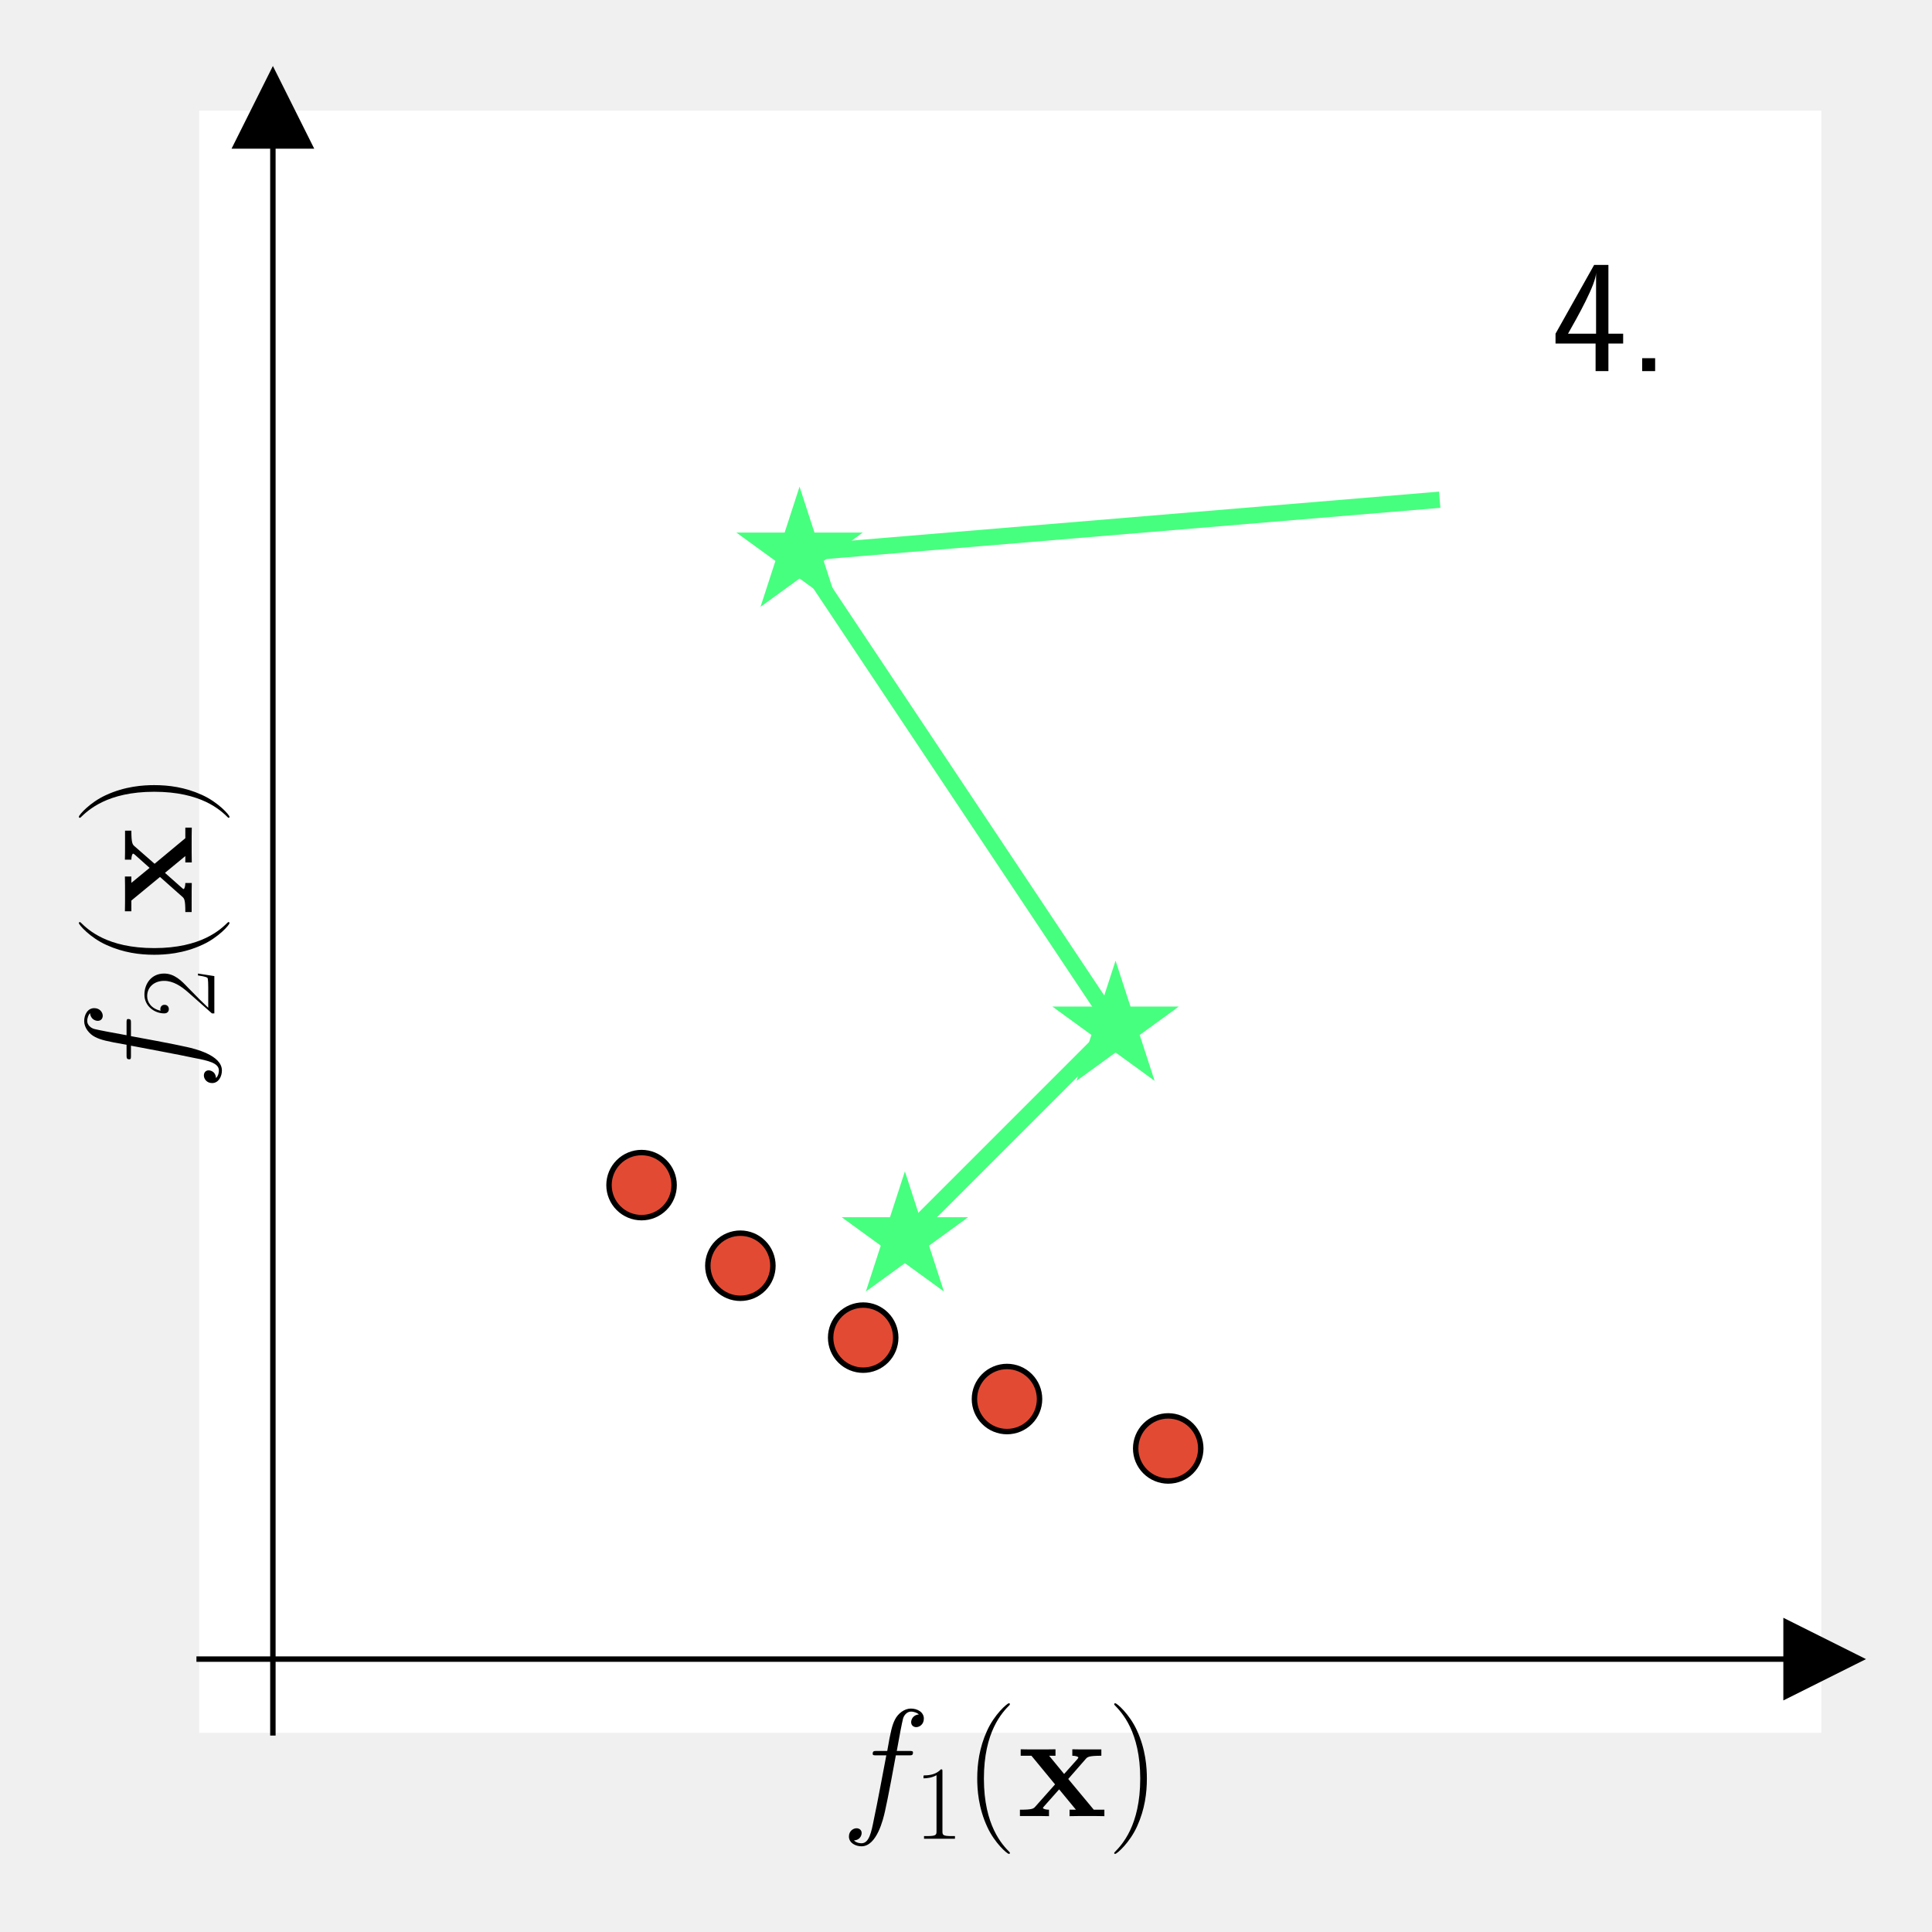
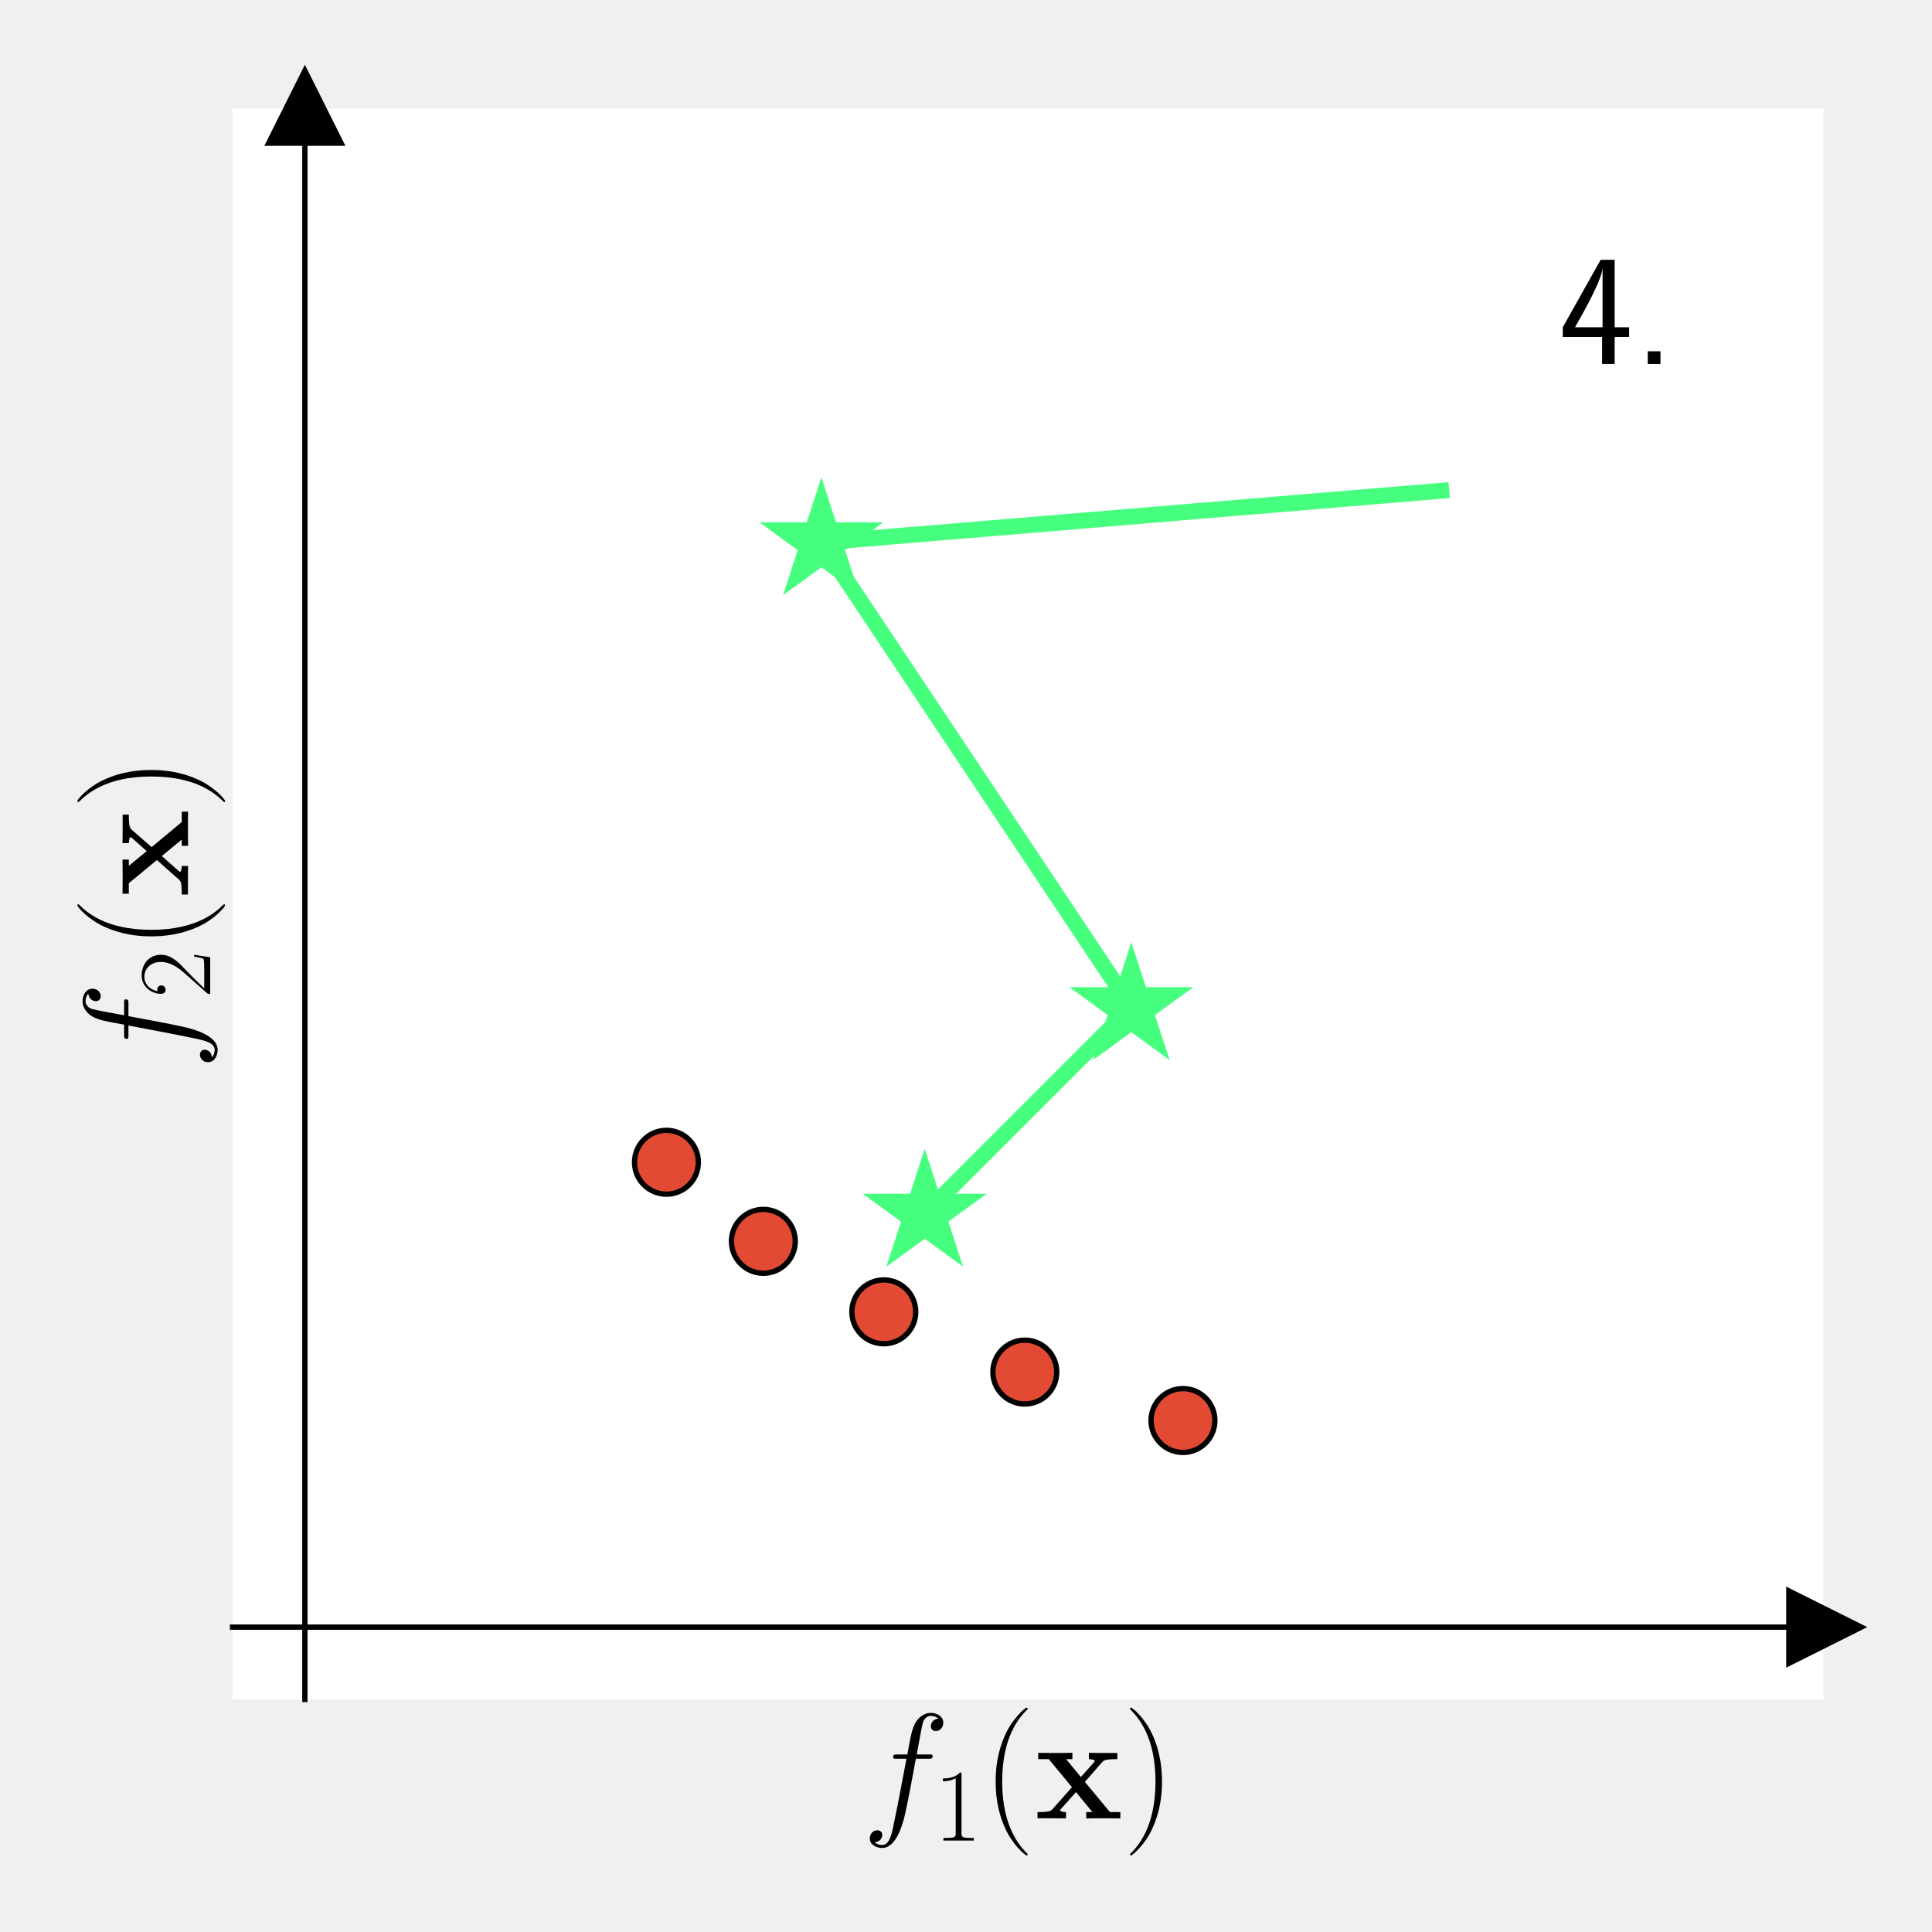
- <svg xmlns="http://www.w3.org/2000/svg" xmlns:xlink="http://www.w3.org/1999/xlink" width="178.043pt" height="178.043pt" viewBox="0 0 178.043 178.043" version="1.1">
+ <svg xmlns="http://www.w3.org/2000/svg" xmlns:xlink="http://www.w3.org/1999/xlink" width="181.543pt" height="181.543pt" viewBox="0 0 181.543 181.543" version="1.1">
  <defs>
    <style type="text/css">*{stroke-linejoin: round; stroke-linecap: butt}</style>
  </defs>
  <g id="figure_1">
    <g id="patch_1">
-       <path d="M 0 178.043  L 178.043 178.043  L 178.043 0  L 0 0  L 0 178.043  z " style="fill: none" />
+       <path d="M 0 181.543  L 181.543 181.543  L 181.543 0  L 0 0  L 0 181.543  z " style="fill: none" />
    </g>
    <g id="axes_1">
      <g id="patch_2">
-         <path d="M 18.353 159.69  L 167.843 159.69  L 167.843 10.2  L 18.353 10.2  z " style="fill: #ffffff" />
+         <path d="M 21.853 159.69  L 171.343 159.69  L 171.343 10.2  L 21.853 10.2  z " style="fill: #ffffff" />
      </g>
      <g id="PathCollection_1">
        <defs>
-           <path id="md53682debe" d="M 0 3  C 0.796 3 1.559 2.684 2.121 2.121  C 2.684 1.559 3 0.796 3 0  C 3 -0.796 2.684 -1.559 2.121 -2.121  C 1.559 -2.684 0.796 -3 0 -3  C -0.796 -3 -1.559 -2.684 -2.121 -2.121  C -2.684 -1.559 -3 -0.796 -3 0  C -3 0.796 -2.684 1.559 -2.121 2.121  C -1.559 2.684 -0.796 3 0 3  z " style="stroke: #000000; stroke-width: 0.5" />
+           <path id="m89a7710073" d="M 0 3  C 0.796 3 1.559 2.684 2.121 2.121  C 2.684 1.559 3 0.796 3 0  C 3 -0.796 2.684 -1.559 2.121 -2.121  C 1.559 -2.684 0.796 -3 0 -3  C -0.796 -3 -1.559 -2.684 -2.121 -2.121  C -2.684 -1.559 -3 -0.796 -3 0  C -3 0.796 -2.684 1.559 -2.121 2.121  C -1.559 2.684 -0.796 3 0 3  z " style="stroke: #000000; stroke-width: 0.5" />
        </defs>
-         <g clip-path="url(#p0bc5a0fe8c)">
-           <use xlink:href="#md53682debe" x="59.123" y="109.213" style="fill: #e34a33; stroke: #000000; stroke-width: 0.5" />
-           <use xlink:href="#md53682debe" x="68.229" y="116.643" style="fill: #e34a33; stroke: #000000; stroke-width: 0.5" />
-           <use xlink:href="#md53682debe" x="79.547" y="123.269" style="fill: #e34a33; stroke: #000000; stroke-width: 0.5" />
-           <use xlink:href="#md53682debe" x="92.799" y="128.928" style="fill: #e34a33; stroke: #000000; stroke-width: 0.5" />
-           <use xlink:href="#md53682debe" x="107.658" y="133.481" style="fill: #e34a33; stroke: #000000; stroke-width: 0.5" />
+         <g clip-path="url(#p0d254fd58f)">
+           <use xlink:href="#m89a7710073" x="62.623" y="109.213" style="fill: #e34a33; stroke: #000000; stroke-width: 0.5" />
+           <use xlink:href="#m89a7710073" x="71.729" y="116.643" style="fill: #e34a33; stroke: #000000; stroke-width: 0.5" />
+           <use xlink:href="#m89a7710073" x="83.047" y="123.269" style="fill: #e34a33; stroke: #000000; stroke-width: 0.5" />
+           <use xlink:href="#m89a7710073" x="96.299" y="128.928" style="fill: #e34a33; stroke: #000000; stroke-width: 0.5" />
+           <use xlink:href="#m89a7710073" x="111.158" y="133.481" style="fill: #e34a33; stroke: #000000; stroke-width: 0.5" />
        </g>
      </g>
      <g id="PathCollection_2">
        <defs>
-           <path id="C0_0_42e81bbab8" d="M 0 -6.124  L -1.375 -1.892  L -5.824 -1.892  L -2.225 0.723  L -3.599 4.954  L -0 2.339  L 3.599 4.954  L 2.225 0.723  L 5.824 -1.892  L 1.375 -1.892  z " />
+           <path id="C0_0_c741e5fc0e" d="M 0 -6.124  L -1.375 -1.892  L -5.824 -1.892  L -2.225 0.723  L -3.599 4.954  L -0 2.339  L 3.599 4.954  L 2.225 0.723  L 5.824 -1.892  L 1.375 -1.892  z " />
        </defs>
-         <g clip-path="url(#p0bc5a0fe8c)">
-           <use xlink:href="#C0_0_42e81bbab8" x="73.683" y="50.97" style="fill: #47ff7e" />
+         <g clip-path="url(#p0d254fd58f)">
+           <use xlink:href="#C0_0_c741e5fc0e" x="77.183" y="50.97" style="fill: #47ff7e" />
        </g>
-         <g clip-path="url(#p0bc5a0fe8c)">
-           <use xlink:href="#C0_0_42e81bbab8" x="102.805" y="94.652" style="fill: #47ff7e" />
+         <g clip-path="url(#p0d254fd58f)">
+           <use xlink:href="#C0_0_c741e5fc0e" x="106.305" y="94.652" style="fill: #47ff7e" />
        </g>
-         <g clip-path="url(#p0bc5a0fe8c)">
-           <use xlink:href="#C0_0_42e81bbab8" x="83.391" y="114.066" style="fill: #47ff7e" />
+         <g clip-path="url(#p0d254fd58f)">
+           <use xlink:href="#C0_0_c741e5fc0e" x="86.891" y="114.066" style="fill: #47ff7e" />
        </g>
      </g>
      <g id="PathCollection_3" />
      <g id="matplotlib.axis_1">
        <g id="text_1">
-           <g transform="translate(77.52242 167.3558)scale(0.14 -0.14)">
+           <g transform="translate(81.02242 170.8558)scale(0.14 -0.14)">
            <defs>
              <path id="CMMI12-66" d="M 2854 2566  C 2982 2566 3034 2566 3034 2688  C 3034 2752 2982 2752 2867 2752  L 2349 2752  C 2470 3429 2560 3897 2611 4107  C 2650 4265 2784 4416 2950 4416  C 3085 4416 3219 4358 3283 4298  C 3034 4272 2957 4082 2957 3969  C 2957 3837 3053 3759 3174 3759  C 3302 3759 3494 3870 3494 4119  C 3494 4393 3226 4544 2944 4544  C 2669 4544 2400 4334 2272 4078  C 2157 3848 2093 3611 1946 2752  L 1517 2752  C 1395 2752 1331 2752 1331 2637  C 1331 2566 1370 2566 1498 2566  L 1907 2566  C 1792 1976 1530 542 1382 -137  C 1274 -689 1178 -1152 858 -1152  C 838 -1152 653 -1152 538 -1031  C 864 -1005 864 -726 864 -720  C 864 -593 768 -517 646 -517  C 518 -517 326 -625 326 -867  C 326 -1140 608 -1280 858 -1280  C 1510 -1280 1779 -118 1850 199  C 1965 688 2278 2376 2310 2566  L 2854 2566  z " transform="scale(0.015625)" />
              <path id="CMR17-31" d="M 1702 4058  C 1702 4192 1696 4192 1606 4192  C 1357 3916 979 3827 621 3827  C 602 3827 570 3827 563 3808  C 557 3795 557 3782 557 3648  C 755 3648 1088 3686 1344 3839  L 1344 461  C 1344 236 1331 160 781 160  L 589 160  L 589 0  C 896 0 1216 0 1523 0  C 1830 0 2150 0 2458 0  L 2458 160  L 2266 160  C 1715 160 1702 230 1702 458  L 1702 4058  z " transform="scale(0.015625)" />
              <path id="CMR17-28" d="M 1958 -1561  C 1958 -1555 1958 -1542 1939 -1523  C 1645 -1224 858 -407 858 1581  C 858 3569 1632 4379 1946 4697  C 1946 4704 1958 4717 1958 4736  C 1958 4755 1939 4768 1914 4768  C 1843 4768 1299 4296 986 3594  C 666 2887 576 2199 576 1588  C 576 1128 621 351 1005 -471  C 1312 -1135 1837 -1600 1914 -1600  C 1946 -1600 1958 -1587 1958 -1561  z " transform="scale(0.015625)" />
              <path id="CMBX12-78" d="M 2157 1567  L 2899 2415  C 2970 2498 3027 2549 3558 2549  L 3558 2816  C 3200 2816 3187 2816 2970 2816  C 2784 2816 2509 2816 2330 2822  L 2330 2549  C 2451 2549 2586 2517 2586 2472  C 2586 2460 2554 2415 2541 2402  L 1984 1778  L 1350 2549  L 1619 2549  L 1619 2822  C 1472 2816 1037 2816 864 2816  C 672 2816 326 2816 147 2822  L 147 2549  L 602 2549  L 1600 1338  L 768 401  C 691 312 646 267 115 267  L 115 0  C 499 0 512 0 710 0  C 896 0 1165 0 1344 -6  L 1344 267  C 1222 267 1088 299 1088 344  C 1088 350 1088 356 1133 407  L 1773 1128  L 2483 267  L 2214 267  L 2214 -6  C 2368 0 2797 0 2976 0  C 3168 0 3507 0 3686 -6  L 3686 267  L 3238 267  L 2157 1567  z " transform="scale(0.015625)" />
              <path id="CMR17-29" d="M 1683 1581  C 1683 2040 1638 2817 1254 3639  C 947 4303 422 4768 346 4768  C 326 4768 301 4761 301 4729  C 301 4717 307 4710 314 4697  C 621 4378 1402 3568 1402 1584  C 1402 -407 627 -1217 314 -1537  C 307 -1549 301 -1556 301 -1568  C 301 -1600 326 -1600 346 -1600  C 416 -1600 960 -1128 1274 -426  C 1594 281 1683 969 1683 1581  z " transform="scale(0.015625)" />
            </defs>
            <use xlink:href="#CMMI12-66" transform="scale(0.996264)" />
            <use xlink:href="#CMR17-31" transform="translate(48.08324 -14.94392)scale(0.697382)" />
            <use xlink:href="#CMR17-28" transform="translate(80.56455 0)scale(0.996264)" />
            <use xlink:href="#CMBX12-78" transform="translate(115.8453 0)scale(0.996264)" />
            <use xlink:href="#CMR17-29" transform="translate(174.9985 0)scale(0.996264)" />
          </g>
        </g>
      </g>
      <g id="matplotlib.axis_2">
        <g id="text_2">
          <g transform="translate(17.66077 100.5203)rotate(-90)scale(0.14 -0.14)">
            <defs>
              <path id="CMR17-32" d="M 2669 989  L 2554 989  C 2490 536 2438 459 2413 420  C 2381 369 1920 369 1830 369  L 602 369  C 832 619 1280 1072 1824 1597  C 2214 1967 2669 2402 2669 3035  C 2669 3790 2067 4224 1395 4224  C 691 4224 262 3604 262 3030  C 262 2780 448 2748 525 2748  C 589 2748 781 2787 781 3010  C 781 3207 614 3264 525 3264  C 486 3264 448 3258 422 3245  C 544 3790 915 4058 1306 4058  C 1862 4058 2227 3617 2227 3035  C 2227 2479 1901 2000 1536 1584  L 262 146  L 262 0  L 2515 0  L 2669 989  z " transform="scale(0.015625)" />
            </defs>
            <use xlink:href="#CMMI12-66" transform="scale(0.996264)" />
            <use xlink:href="#CMR17-32" transform="translate(48.08324 -14.94392)scale(0.697382)" />
            <use xlink:href="#CMR17-28" transform="translate(80.56455 0)scale(0.996264)" />
            <use xlink:href="#CMBX12-78" transform="translate(115.8453 0)scale(0.996264)" />
            <use xlink:href="#CMR17-29" transform="translate(174.9985 0)scale(0.996264)" />
          </g>
        </g>
      </g>
      <g id="line2d_1">
-         <path d="M 131.926 46.116  L 73.683 50.97  L 102.805 94.652  L 83.391 114.066  " clip-path="url(#p0bc5a0fe8c)" style="fill: none; stroke: #47ff7e; stroke-width: 1.5; stroke-linecap: square" />
+         <path d="M 135.426 46.116  L 77.183 50.97  L 106.305 94.652  L 86.891 114.066  " clip-path="url(#p0d254fd58f)" style="fill: none; stroke: #47ff7e; stroke-width: 1.5; stroke-linecap: square" />
      </g>
      <g id="line2d_2">
        <defs>
-           <path id="m1c4d529176" d="M 3 0  L -3 -3  L -3 3  z " style="stroke: #000000; stroke-linejoin: miter" />
+           <path id="m28324df02a" d="M 3 0  L -3 -3  L -3 3  z " style="stroke: #000000; stroke-linejoin: miter" />
        </defs>
        <g>
-           <use xlink:href="#m1c4d529176" x="167.843" y="152.895" style="stroke: #000000; stroke-linejoin: miter" />
+           <use xlink:href="#m28324df02a" x="171.343" y="152.895" style="stroke: #000000; stroke-linejoin: miter" />
        </g>
      </g>
      <g id="line2d_3">
        <defs>
-           <path id="m5a87c28feb" d="M 0 -3  L -3 3  L 3 3  z " style="stroke: #000000; stroke-linejoin: miter" />
+           <path id="mbb650911fb" d="M 0 -3  L -3 3  L 3 3  z " style="stroke: #000000; stroke-linejoin: miter" />
        </defs>
        <g>
-           <use xlink:href="#m5a87c28feb" x="25.148" y="10.2" style="stroke: #000000; stroke-linejoin: miter" />
+           <use xlink:href="#mbb650911fb" x="28.648" y="10.2" style="stroke: #000000; stroke-linejoin: miter" />
        </g>
      </g>
      <g id="patch_3">
-         <path d="M 25.148 159.69  L 25.148 10.2  " style="fill: none; stroke: #000000; stroke-width: 0.5; stroke-linejoin: miter; stroke-linecap: square" />
+         <path d="M 28.648 159.69  L 28.648 10.2  " style="fill: none; stroke: #000000; stroke-width: 0.5; stroke-linejoin: miter; stroke-linecap: square" />
      </g>
      <g id="patch_4">
-         <path d="M 18.353 152.895  L 167.843 152.895  " style="fill: none; stroke: #000000; stroke-width: 0.5; stroke-linejoin: miter; stroke-linecap: square" />
+         <path d="M 21.853 152.895  L 171.343 152.895  " style="fill: none; stroke: #000000; stroke-width: 0.5; stroke-linejoin: miter; stroke-linecap: square" />
      </g>
      <g id="legend_1">
        <g id="PathCollection_4" />
        <g id="text_3">
-           <g transform="translate(142.9619 34.2)scale(0.15 -0.15)">
+           <g transform="translate(146.4619 34.2)scale(0.15 -0.15)">
            <defs>
              <path id="CMSS17-34" d="M 2253 1088  L 2835 1088  L 2835 1477  L 2253 1477  L 2253 4192  L 1690 4192  L 166 1477  L 166 1088  L 1747 1088  L 1747 0  L 2253 0  L 2253 1088  z M 659 1477  C 1030 2127 1766 3439 1766 3885  L 1766 1477  L 659 1477  z " transform="scale(0.015625)" />
              <path id="CMSS17-2e" d="M 1088 510  L 576 510  L 576 0  L 1088 0  L 1088 510  z " transform="scale(0.015625)" />
            </defs>
            <use xlink:href="#CMSS17-34" transform="scale(0.996264)" />
            <use xlink:href="#CMSS17-2e" transform="translate(46.84362 0)scale(0.996264)" />
          </g>
        </g>
      </g>
    </g>
  </g>
  <defs>
-     <clipPath id="p0bc5a0fe8c">
-       <rect x="18.353" y="10.2" width="149.49" height="149.49" />
+     <clipPath id="p0d254fd58f">
+       <rect x="21.853" y="10.2" width="149.49" height="149.49" />
    </clipPath>
  </defs>
</svg>
